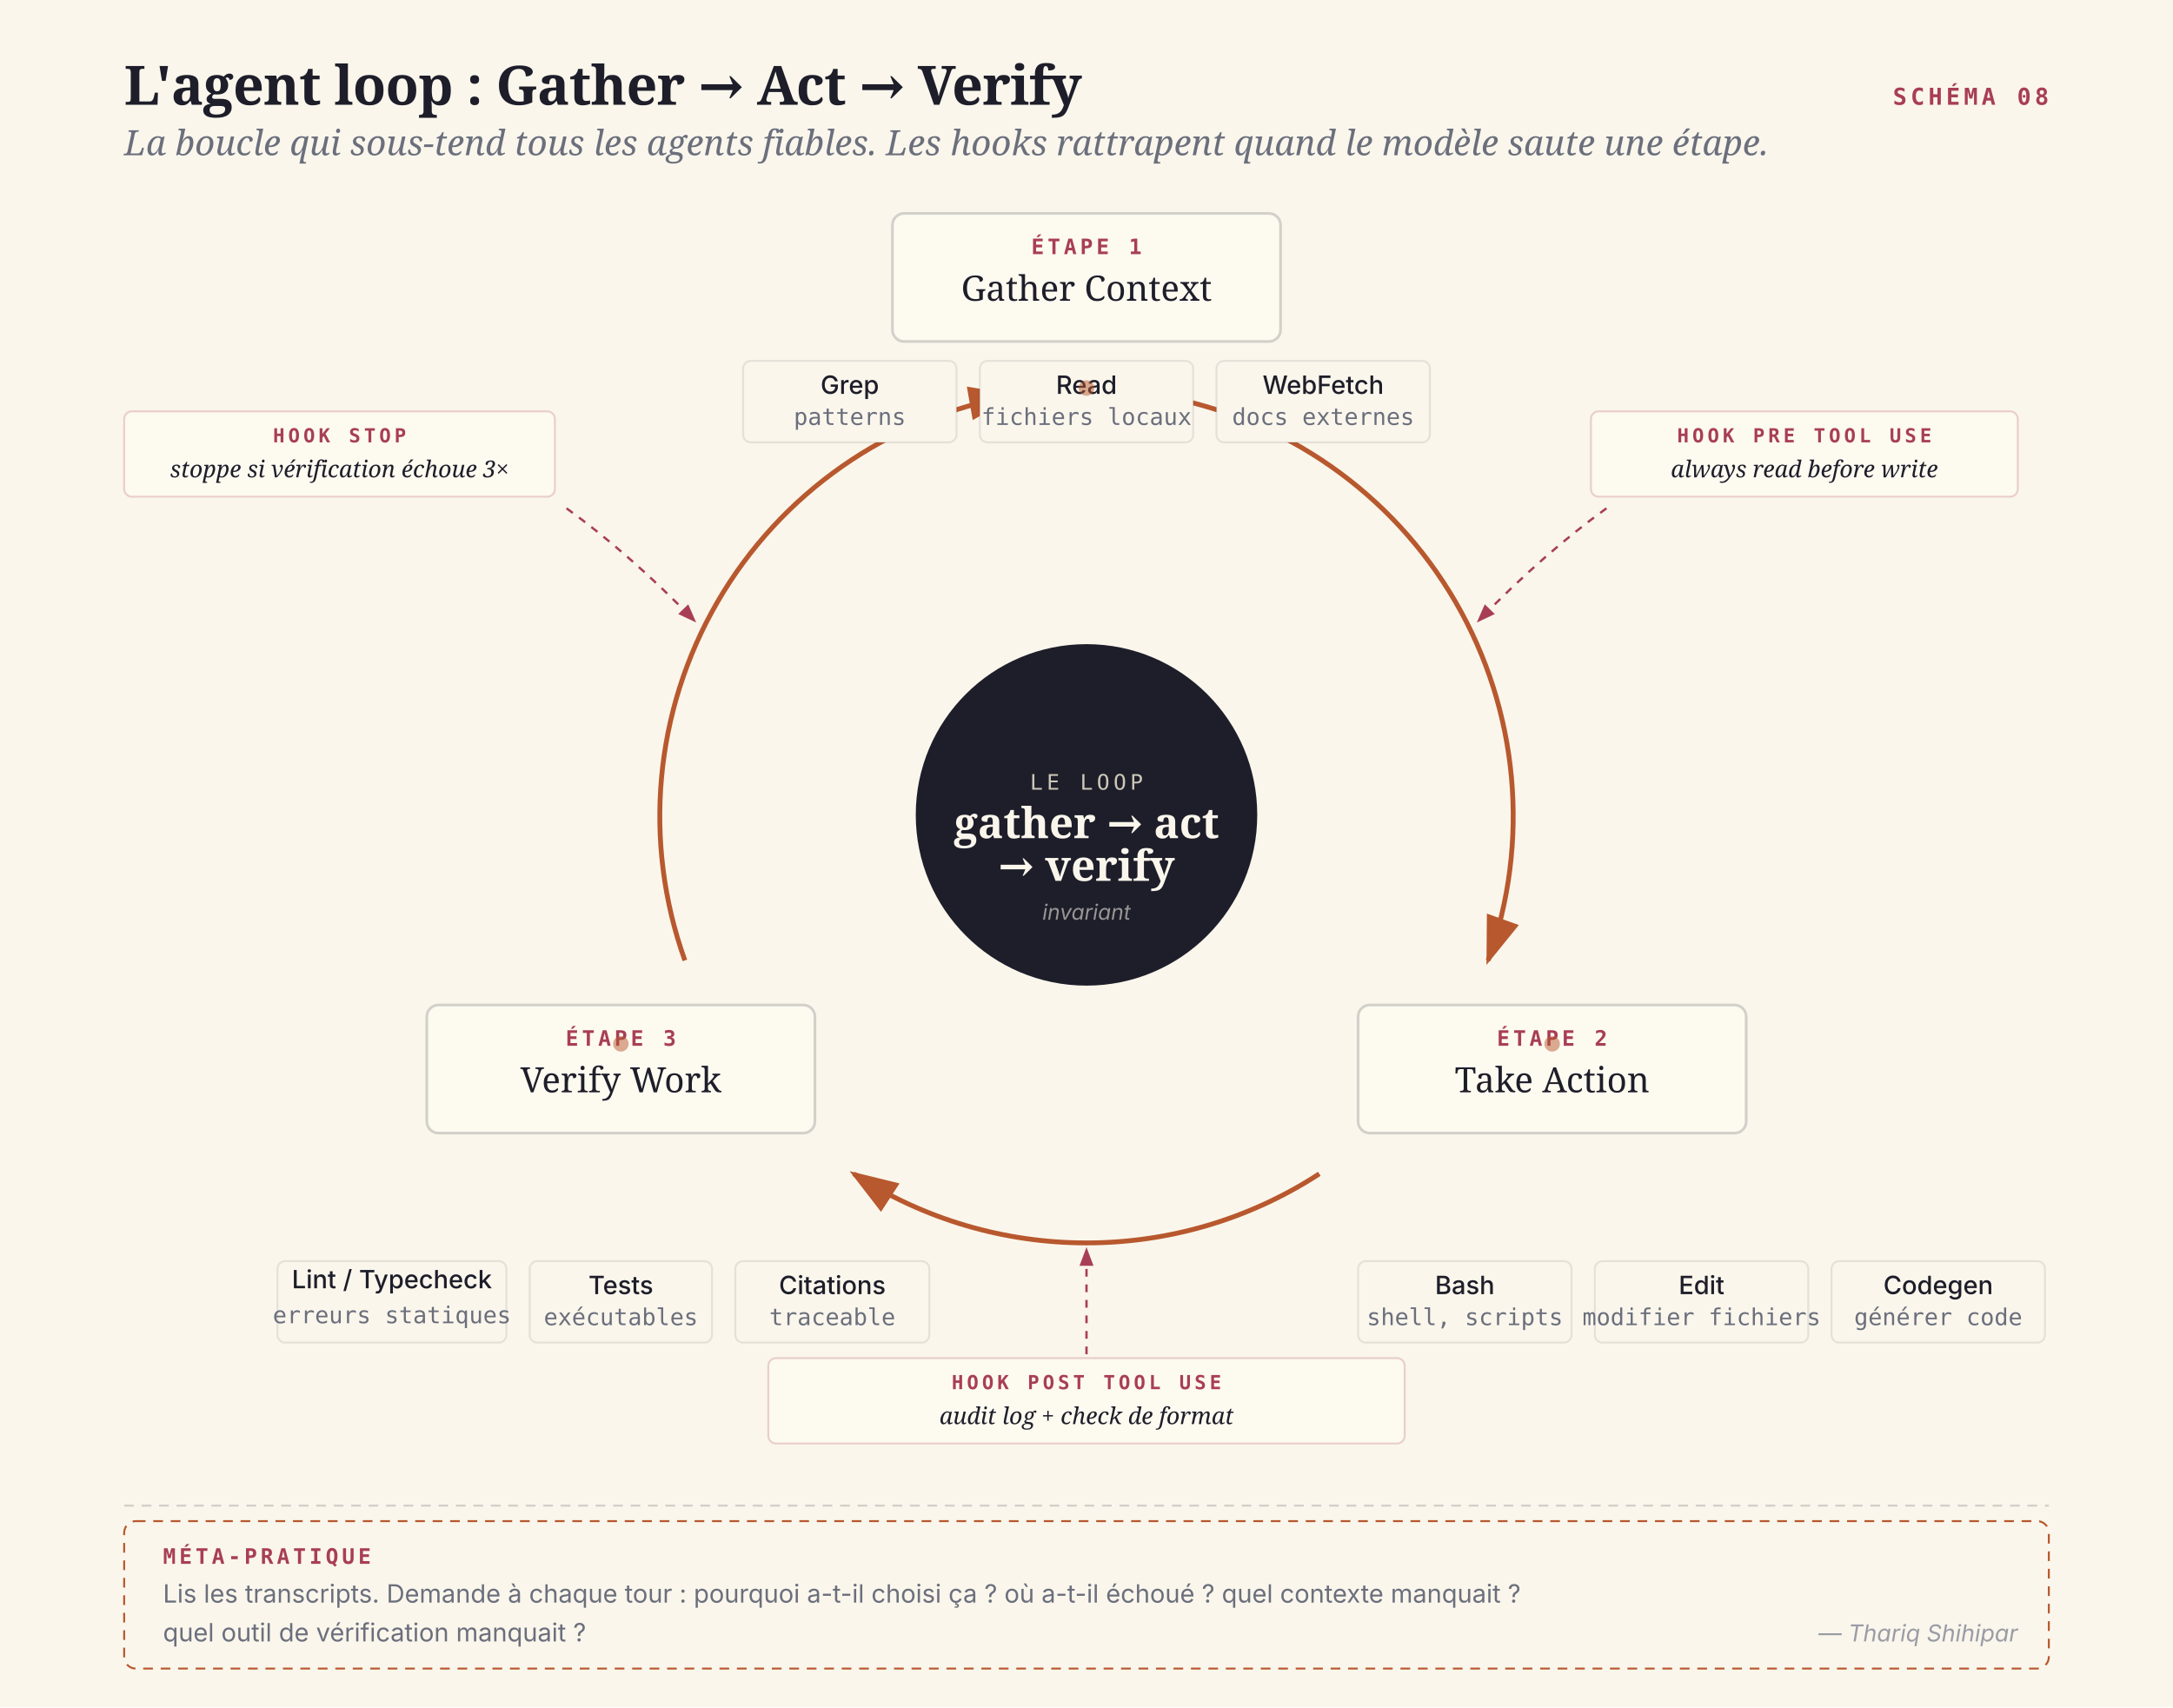
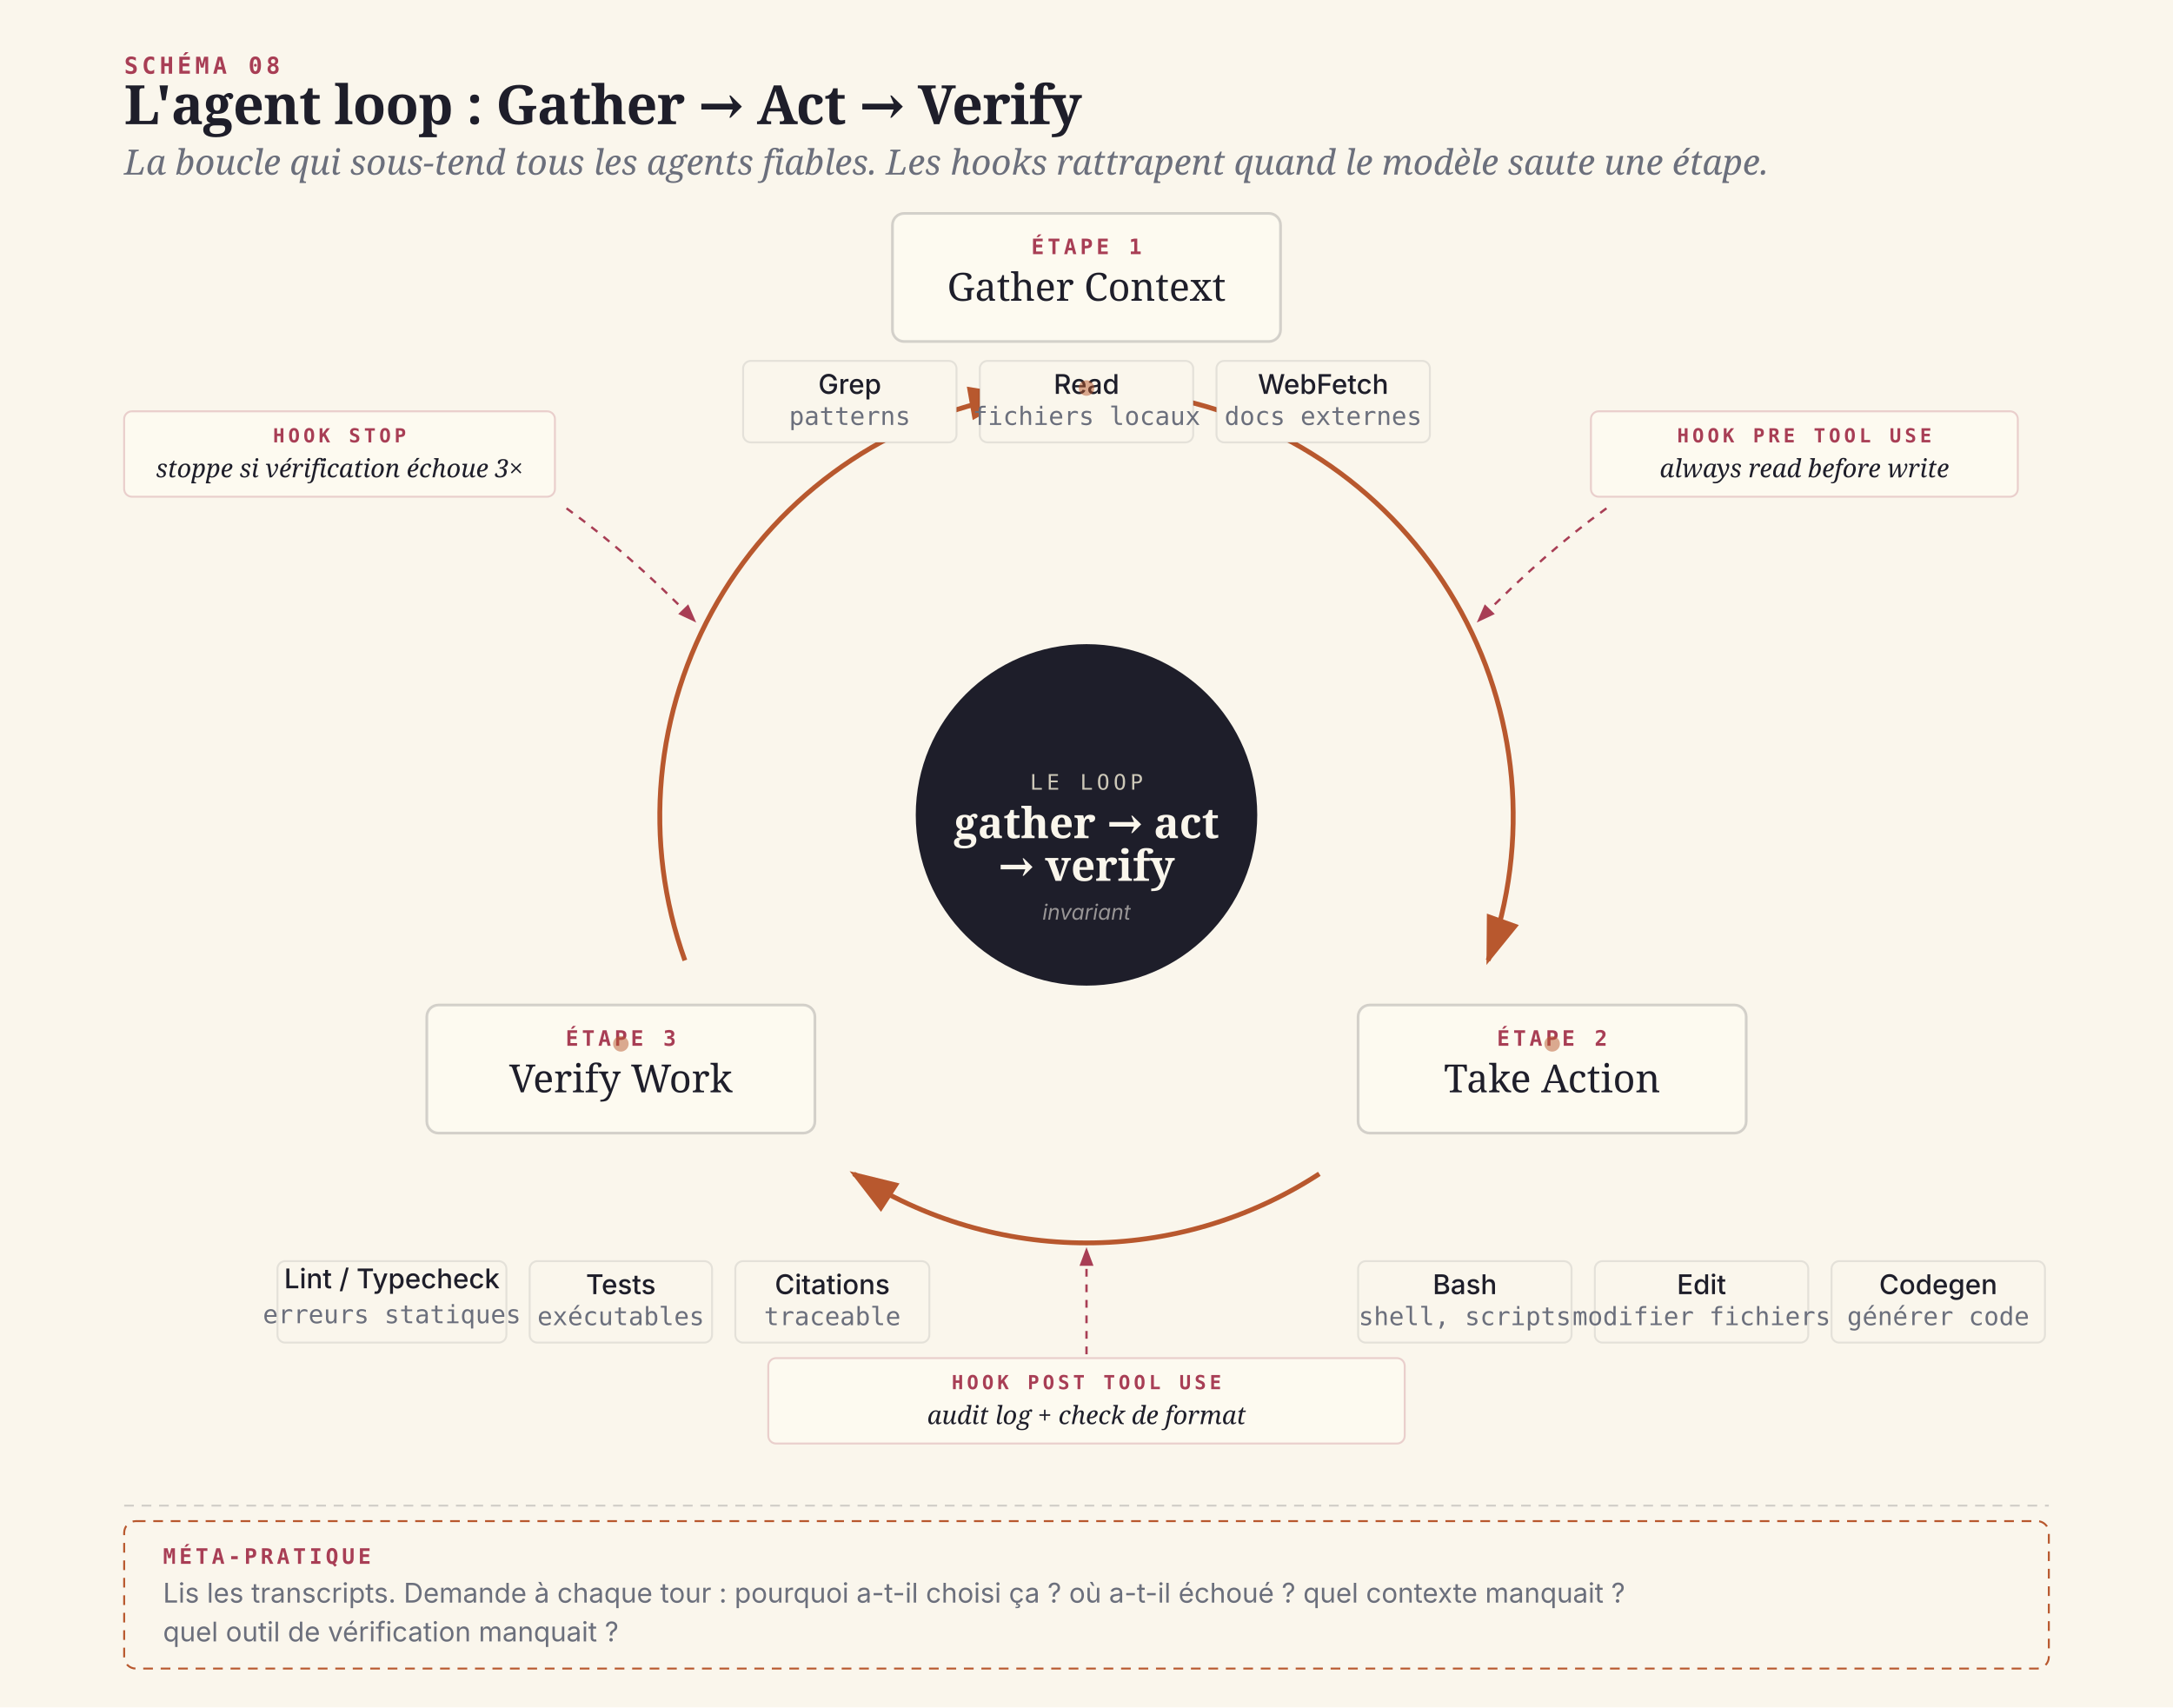
<svg xmlns="http://www.w3.org/2000/svg" viewBox="0 0 1120 880" preserveAspectRatio="xMidYMid meet" role="img" aria-labelledby="title-08">
  <defs>
    <style>
      .serif{font-family:'Fraunces',serif}
      .sans{font-family:'Inter',sans-serif}
      .mono{font-family:'JetBrains Mono',monospace;letter-spacing:0.04em}
      .title{font:600 28px/1.1 'Fraunces',serif;letter-spacing:-0.01em;fill:#1e1e2a}
      .subtitle{font:400 italic 18px/1.3 'Fraunces',serif;fill:#6b6f7c}
-       .step-title{font:500 18px/1.2 'Fraunces',serif;fill:#1e1e2a}
+       .step-title{font:500 20px/1.2 'Fraunces',serif;fill:#1e1e2a}
      .step-tag{font:600 11px/1 'JetBrains Mono',monospace;letter-spacing:0.16em;fill:#a83e55}
-       .tool-label{font:500 13px/1.3 'Inter',sans-serif;fill:#1e1e2a}
-       .tool-mono{font:500 12px/1.3 'JetBrains Mono',monospace;fill:#6b6f7c}
-       .annot{font:400 13px/1.4 'Inter',sans-serif;fill:#6b6f7c}
+       .tool-label{font:500 14px/1.3 'Inter',sans-serif;fill:#1e1e2a}
+       .tool-mono{font:500 13px/1.3 'JetBrains Mono',monospace;fill:#6b6f7c}
+       .annot{font:400 14px/1.4 'Inter',sans-serif;fill:#6b6f7c}
      .caption{font:400 italic 12px/1.4 'Inter',sans-serif;fill:#9a9ca5}
      .center-title{font:600 22px/1.2 'Fraunces',serif;fill:#faf6ec}
      .center-sub{font:500 11px/1 'JetBrains Mono',monospace;letter-spacing:0.18em;fill:#cdc8b8}
      .hook-tag{font:600 10px/1 'JetBrains Mono',monospace;letter-spacing:0.18em;fill:#a83e55}
-       .hook-text{font:400 italic 12px/1.3 'Fraunces',serif;fill:#1e1e2a}
+       .hook-text{font:400 italic 13px/1.3 'Fraunces',serif;fill:#1e1e2a}
      .marker{font:600 12px/1 'JetBrains Mono',monospace;letter-spacing:0.16em;fill:#a83e55}
      .step-bg{fill:#fdfaf0;stroke:rgba(30,30,44,0.18);stroke-width:1.4}
      .tool-bg{fill:#faf6ec;stroke:rgba(30,30,44,0.10);stroke-width:1}
      .center-bg{fill:#1e1e2a}
      .loop-arc{stroke:#b8582e;stroke-width:2.5;fill:none}
      .hook-arc{stroke:#a83e55;stroke-width:1.2;fill:none;stroke-dasharray:4 4}
      .rule{stroke:rgba(30,30,44,0.18);stroke-width:1;fill:none}
      .meta-bg{fill:none;stroke:#b8582e;stroke-width:1;stroke-dasharray:5 4}
    </style>
    <marker id="arrow-accent" markerWidth="10" markerHeight="7" refX="9" refY="3.5" orient="auto">
      <polygon points="0 0, 10 3.5, 0 7" fill="#b8582e" />
    </marker>
    <marker id="arrow-carmine-sm" markerWidth="8" markerHeight="6" refX="7" refY="3" orient="auto">
      <polygon points="0 0, 8 3, 0 6" fill="#a83e55" />
    </marker>
  </defs>
  <rect width="1120" height="880" fill="#faf6ec" />
-   <text x="64" y="54" class="title">L'agent loop : Gather → Act → Verify</text>
-   <text x="64" y="80" class="subtitle">La boucle qui sous-tend tous les agents fiables. Les hooks rattrapent quand le modèle saute une étape.</text>
-   <text x="1056" y="54" class="marker" text-anchor="end">SCHÉMA 08</text>
+   <text x="64" y="38" class="marker">SCHÉMA 08</text>
+   <text x="64" y="64" class="title">L'agent loop : Gather → Act → Verify</text>
+   <text x="64" y="90" class="subtitle">La boucle qui sous-tend tous les agents fiables. Les hooks rattrapent quand le modèle saute une étape.</text>
  <circle cx="560" cy="420" r="88" class="center-bg" />
  <text x="560" y="407" class="center-sub" text-anchor="middle">LE LOOP</text>
  <text x="560" y="432" class="center-title" text-anchor="middle">gather → act</text>
  <text x="560" y="454" class="center-title" text-anchor="middle">→ verify</text>
  <text x="560" y="474" font-family="Inter,sans-serif" font-size="11" font-style="italic" fill="rgba(250,246,236,0.55)" text-anchor="middle">invariant</text>
  <path d="M 598,204 A 220,220 0 0,1 767,495" class="loop-arc" marker-end="url(#arrow-accent)" />
  <path d="M 680,605 A 220,220 0 0,1 440,605" class="loop-arc" marker-end="url(#arrow-accent)" />
  <path d="M 353,495 A 220,220 0 0,1 522,204" class="loop-arc" marker-end="url(#arrow-accent)" />
  <rect x="460" y="110" width="200" height="66" rx="6" class="step-bg" />
  <text x="560" y="131" class="step-tag" text-anchor="middle">ÉTAPE 1</text>
  <text x="560" y="155" class="step-title" text-anchor="middle">Gather Context</text>
  <rect x="383" y="186" width="110" height="42" rx="4" class="tool-bg" />
  <text x="438" y="203" class="tool-label" text-anchor="middle">Grep</text>
  <text x="438" y="219" class="tool-mono" text-anchor="middle">patterns</text>
  <rect x="505" y="186" width="110" height="42" rx="4" class="tool-bg" />
  <text x="560" y="203" class="tool-label" text-anchor="middle">Read</text>
  <text x="560" y="219" class="tool-mono" text-anchor="middle">fichiers locaux</text>
  <rect x="627" y="186" width="110" height="42" rx="4" class="tool-bg" />
  <text x="682" y="203" class="tool-label" text-anchor="middle">WebFetch</text>
  <text x="682" y="219" class="tool-mono" text-anchor="middle">docs externes</text>
  <rect x="700" y="518" width="200" height="66" rx="6" class="step-bg" />
  <text x="800" y="539" class="step-tag" text-anchor="middle">ÉTAPE 2</text>
  <text x="800" y="563" class="step-title" text-anchor="middle">Take Action</text>
  <rect x="700" y="650" width="110" height="42" rx="4" class="tool-bg" />
  <text x="755" y="667" class="tool-label" text-anchor="middle">Bash</text>
  <text x="755" y="683" class="tool-mono" text-anchor="middle">shell, scripts</text>
  <rect x="822" y="650" width="110" height="42" rx="4" class="tool-bg" />
  <text x="877" y="667" class="tool-label" text-anchor="middle">Edit</text>
  <text x="877" y="683" class="tool-mono" text-anchor="middle">modifier fichiers</text>
  <rect x="944" y="650" width="110" height="42" rx="4" class="tool-bg" />
  <text x="999" y="667" class="tool-label" text-anchor="middle">Codegen</text>
  <text x="999" y="683" class="tool-mono" text-anchor="middle">générer code</text>
  <rect x="220" y="518" width="200" height="66" rx="6" class="step-bg" />
  <text x="320" y="539" class="step-tag" text-anchor="middle">ÉTAPE 3</text>
  <text x="320" y="563" class="step-title" text-anchor="middle">Verify Work</text>
  <rect x="143" y="650" width="118" height="42" rx="4" class="tool-bg" />
  <text x="202" y="664" class="tool-label" text-anchor="middle">Lint / Typecheck</text>
  <text x="202" y="682" class="tool-mono" text-anchor="middle">erreurs statiques</text>
  <rect x="273" y="650" width="94" height="42" rx="4" class="tool-bg" />
  <text x="320" y="667" class="tool-label" text-anchor="middle">Tests</text>
  <text x="320" y="683" class="tool-mono" text-anchor="middle">exécutables</text>
  <rect x="379" y="650" width="100" height="42" rx="4" class="tool-bg" />
  <text x="429" y="667" class="tool-label" text-anchor="middle">Citations</text>
  <text x="429" y="683" class="tool-mono" text-anchor="middle">traceable</text>
  <path d="M 828,262 Q 796,285 762,320" class="hook-arc" marker-end="url(#arrow-carmine-sm)" />
  <rect x="820" y="212" width="220" height="44" rx="4" fill="#fdfaf0" stroke="rgba(168,62,85,0.22)" stroke-width="1" />
  <text x="930" y="228" class="hook-tag" text-anchor="middle">HOOK PRE TOOL USE</text>
  <text x="930" y="246" class="hook-text" text-anchor="middle">always read before write</text>
  <path d="M 560,698 L 560,644" class="hook-arc" marker-end="url(#arrow-carmine-sm)" />
  <rect x="396" y="700" width="328" height="44" rx="4" fill="#fdfaf0" stroke="rgba(168,62,85,0.22)" stroke-width="1" />
  <text x="560" y="716" class="hook-tag" text-anchor="middle">HOOK POST TOOL USE</text>
  <text x="560" y="734" class="hook-text" text-anchor="middle">audit log + check de format</text>
  <path d="M 292,262 Q 324,285 358,320" class="hook-arc" marker-end="url(#arrow-carmine-sm)" />
  <rect x="64" y="212" width="222" height="44" rx="4" fill="#fdfaf0" stroke="rgba(168,62,85,0.22)" stroke-width="1" />
  <text x="175" y="228" class="hook-tag" text-anchor="middle">HOOK STOP</text>
  <text x="175" y="246" class="hook-text" text-anchor="middle">stoppe si vérification échoue 3×</text>
  <line x1="64" y1="776" x2="1056" y2="776" class="rule" stroke-dasharray="5 4" stroke="#b8582e" stroke-width="1" />
  <rect x="64" y="784" width="992" height="76" rx="6" class="meta-bg" />
  <text x="84" y="806" class="step-tag">MÉTA-PRATIQUE</text>
  <text x="84" y="826" class="annot">Lis les transcripts. Demande à chaque tour : pourquoi a-t-il choisi ça ? où a-t-il échoué ? quel contexte manquait ?</text>
  <text x="84" y="846" class="annot">quel outil de vérification manquait ?</text>
-   <text x="1040" y="846" class="caption" text-anchor="end">— Thariq Shihipar</text>
  <circle cx="560" cy="200" r="4" fill="#b8582e" opacity="0.5" />
  <circle cx="800" cy="538" r="4" fill="#b8582e" opacity="0.5" />
  <circle cx="320" cy="538" r="4" fill="#b8582e" opacity="0.5" />
</svg>
